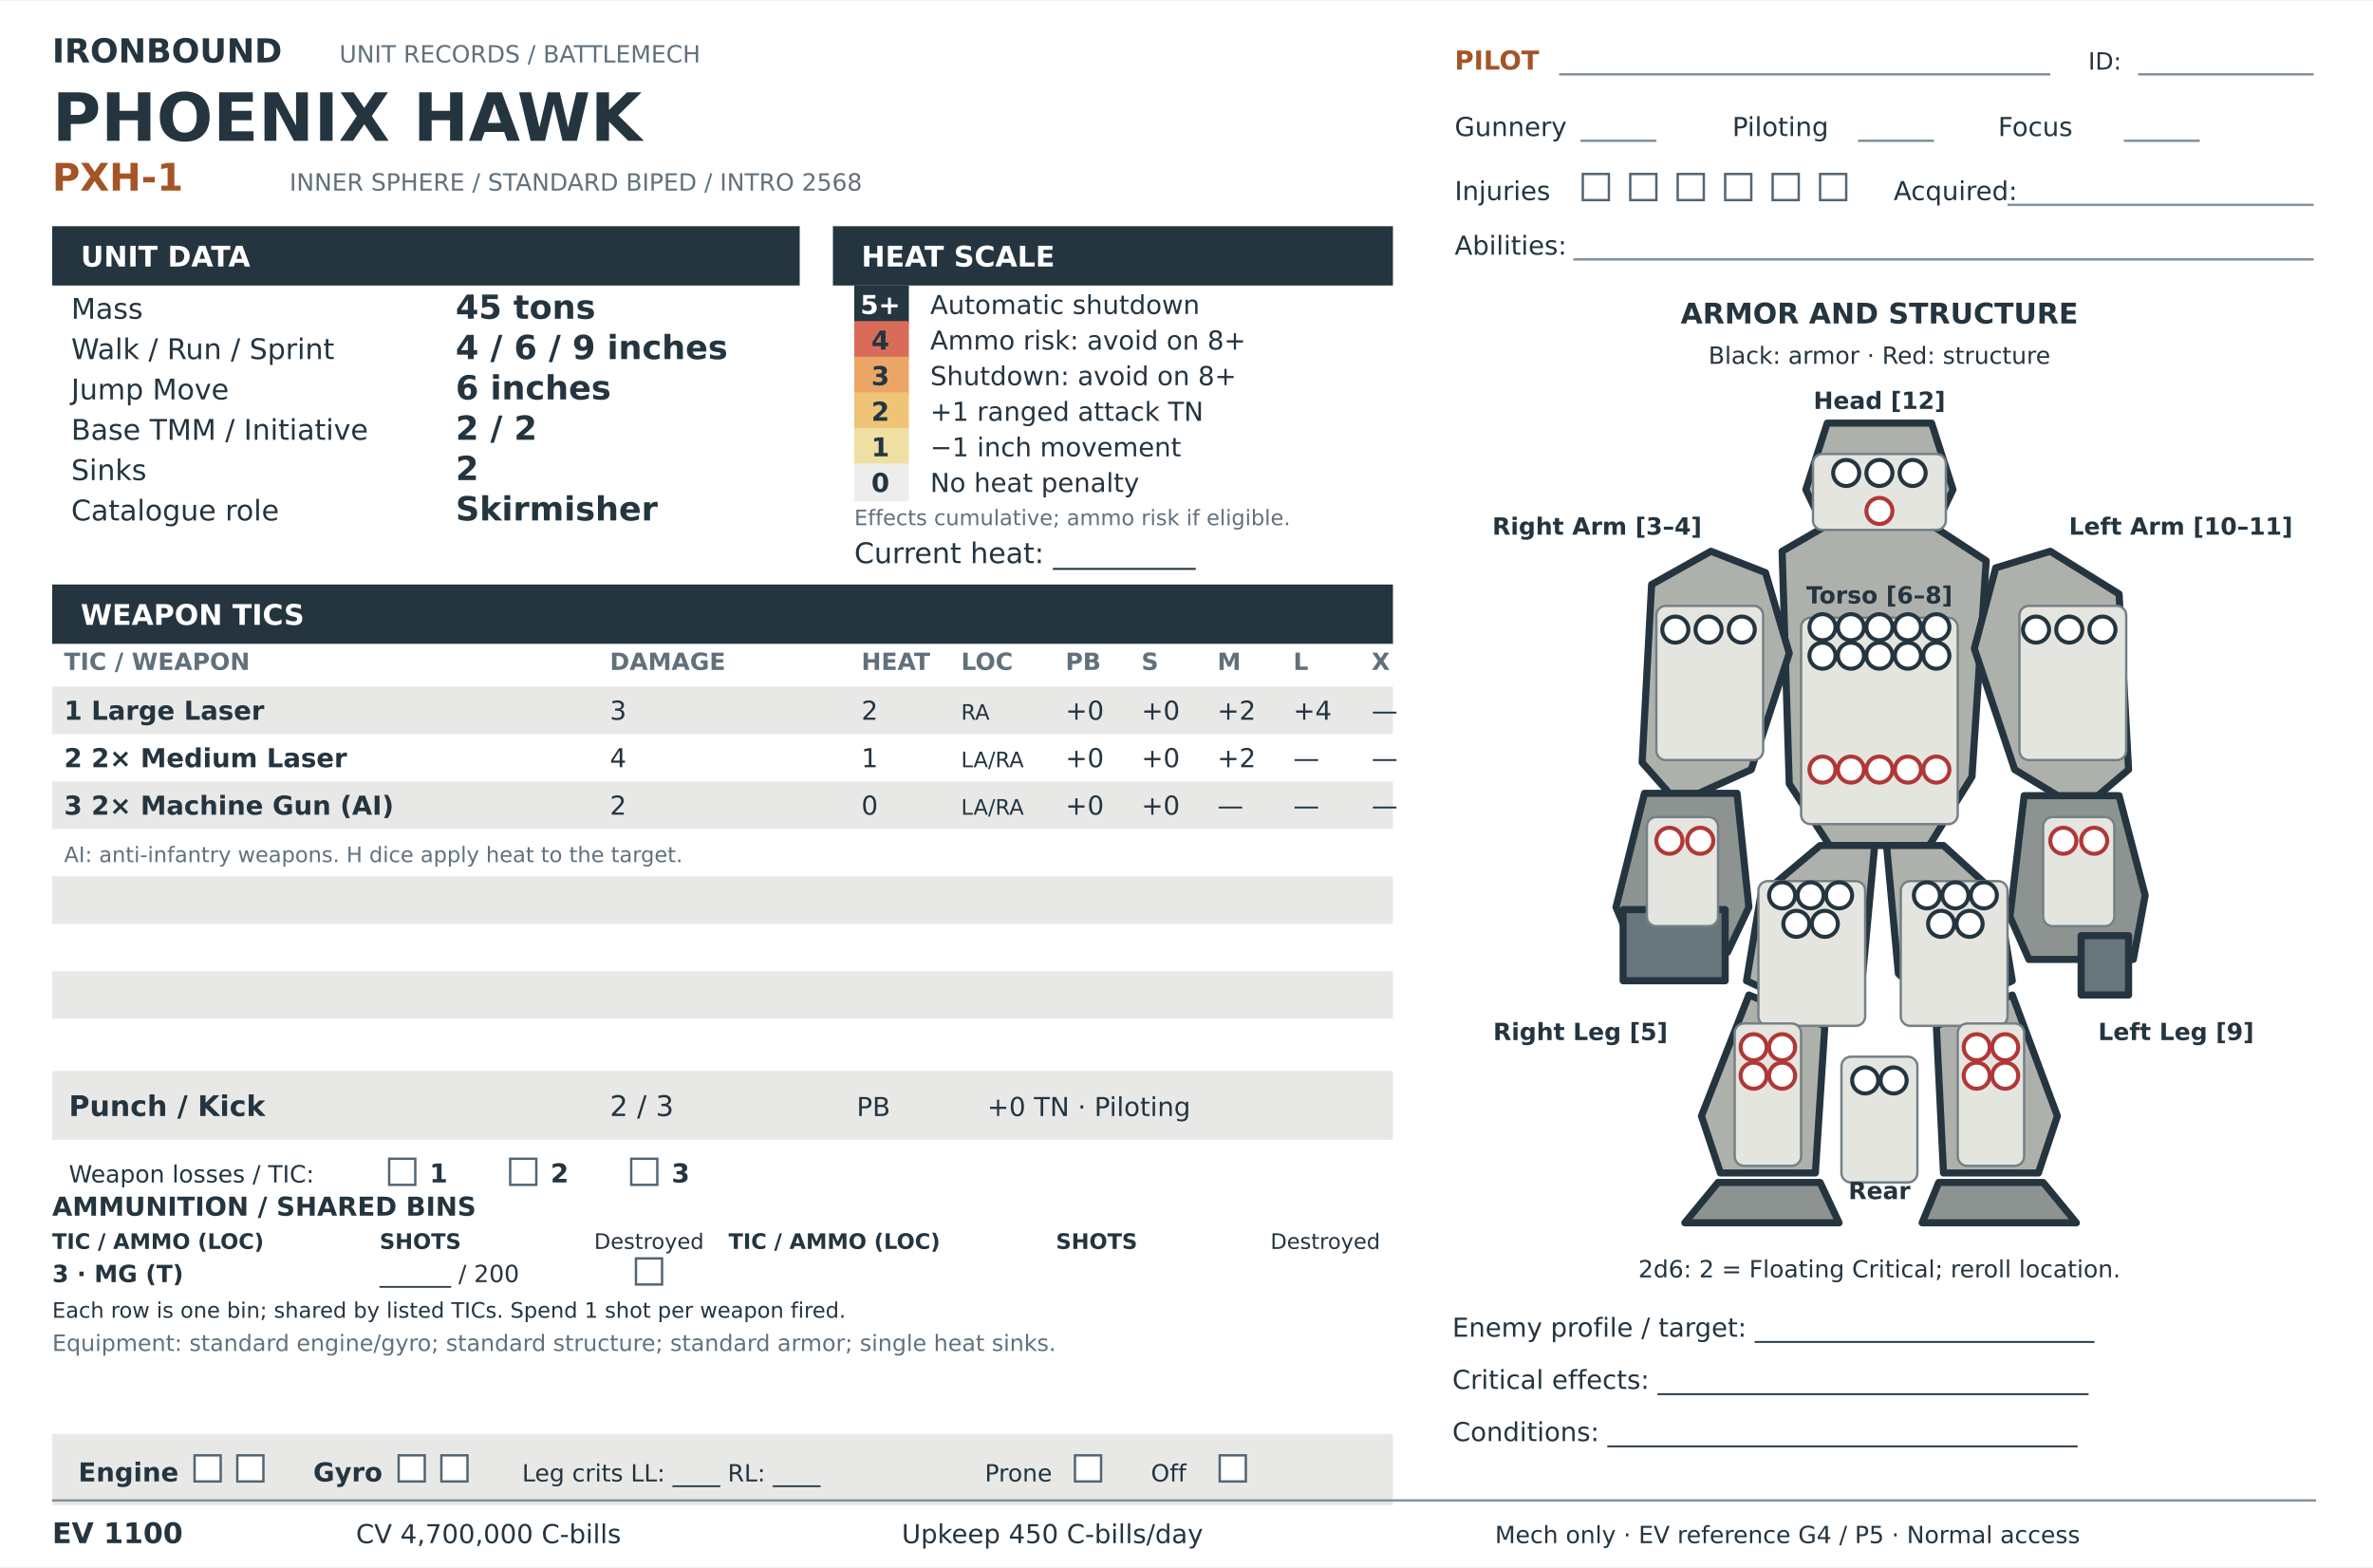
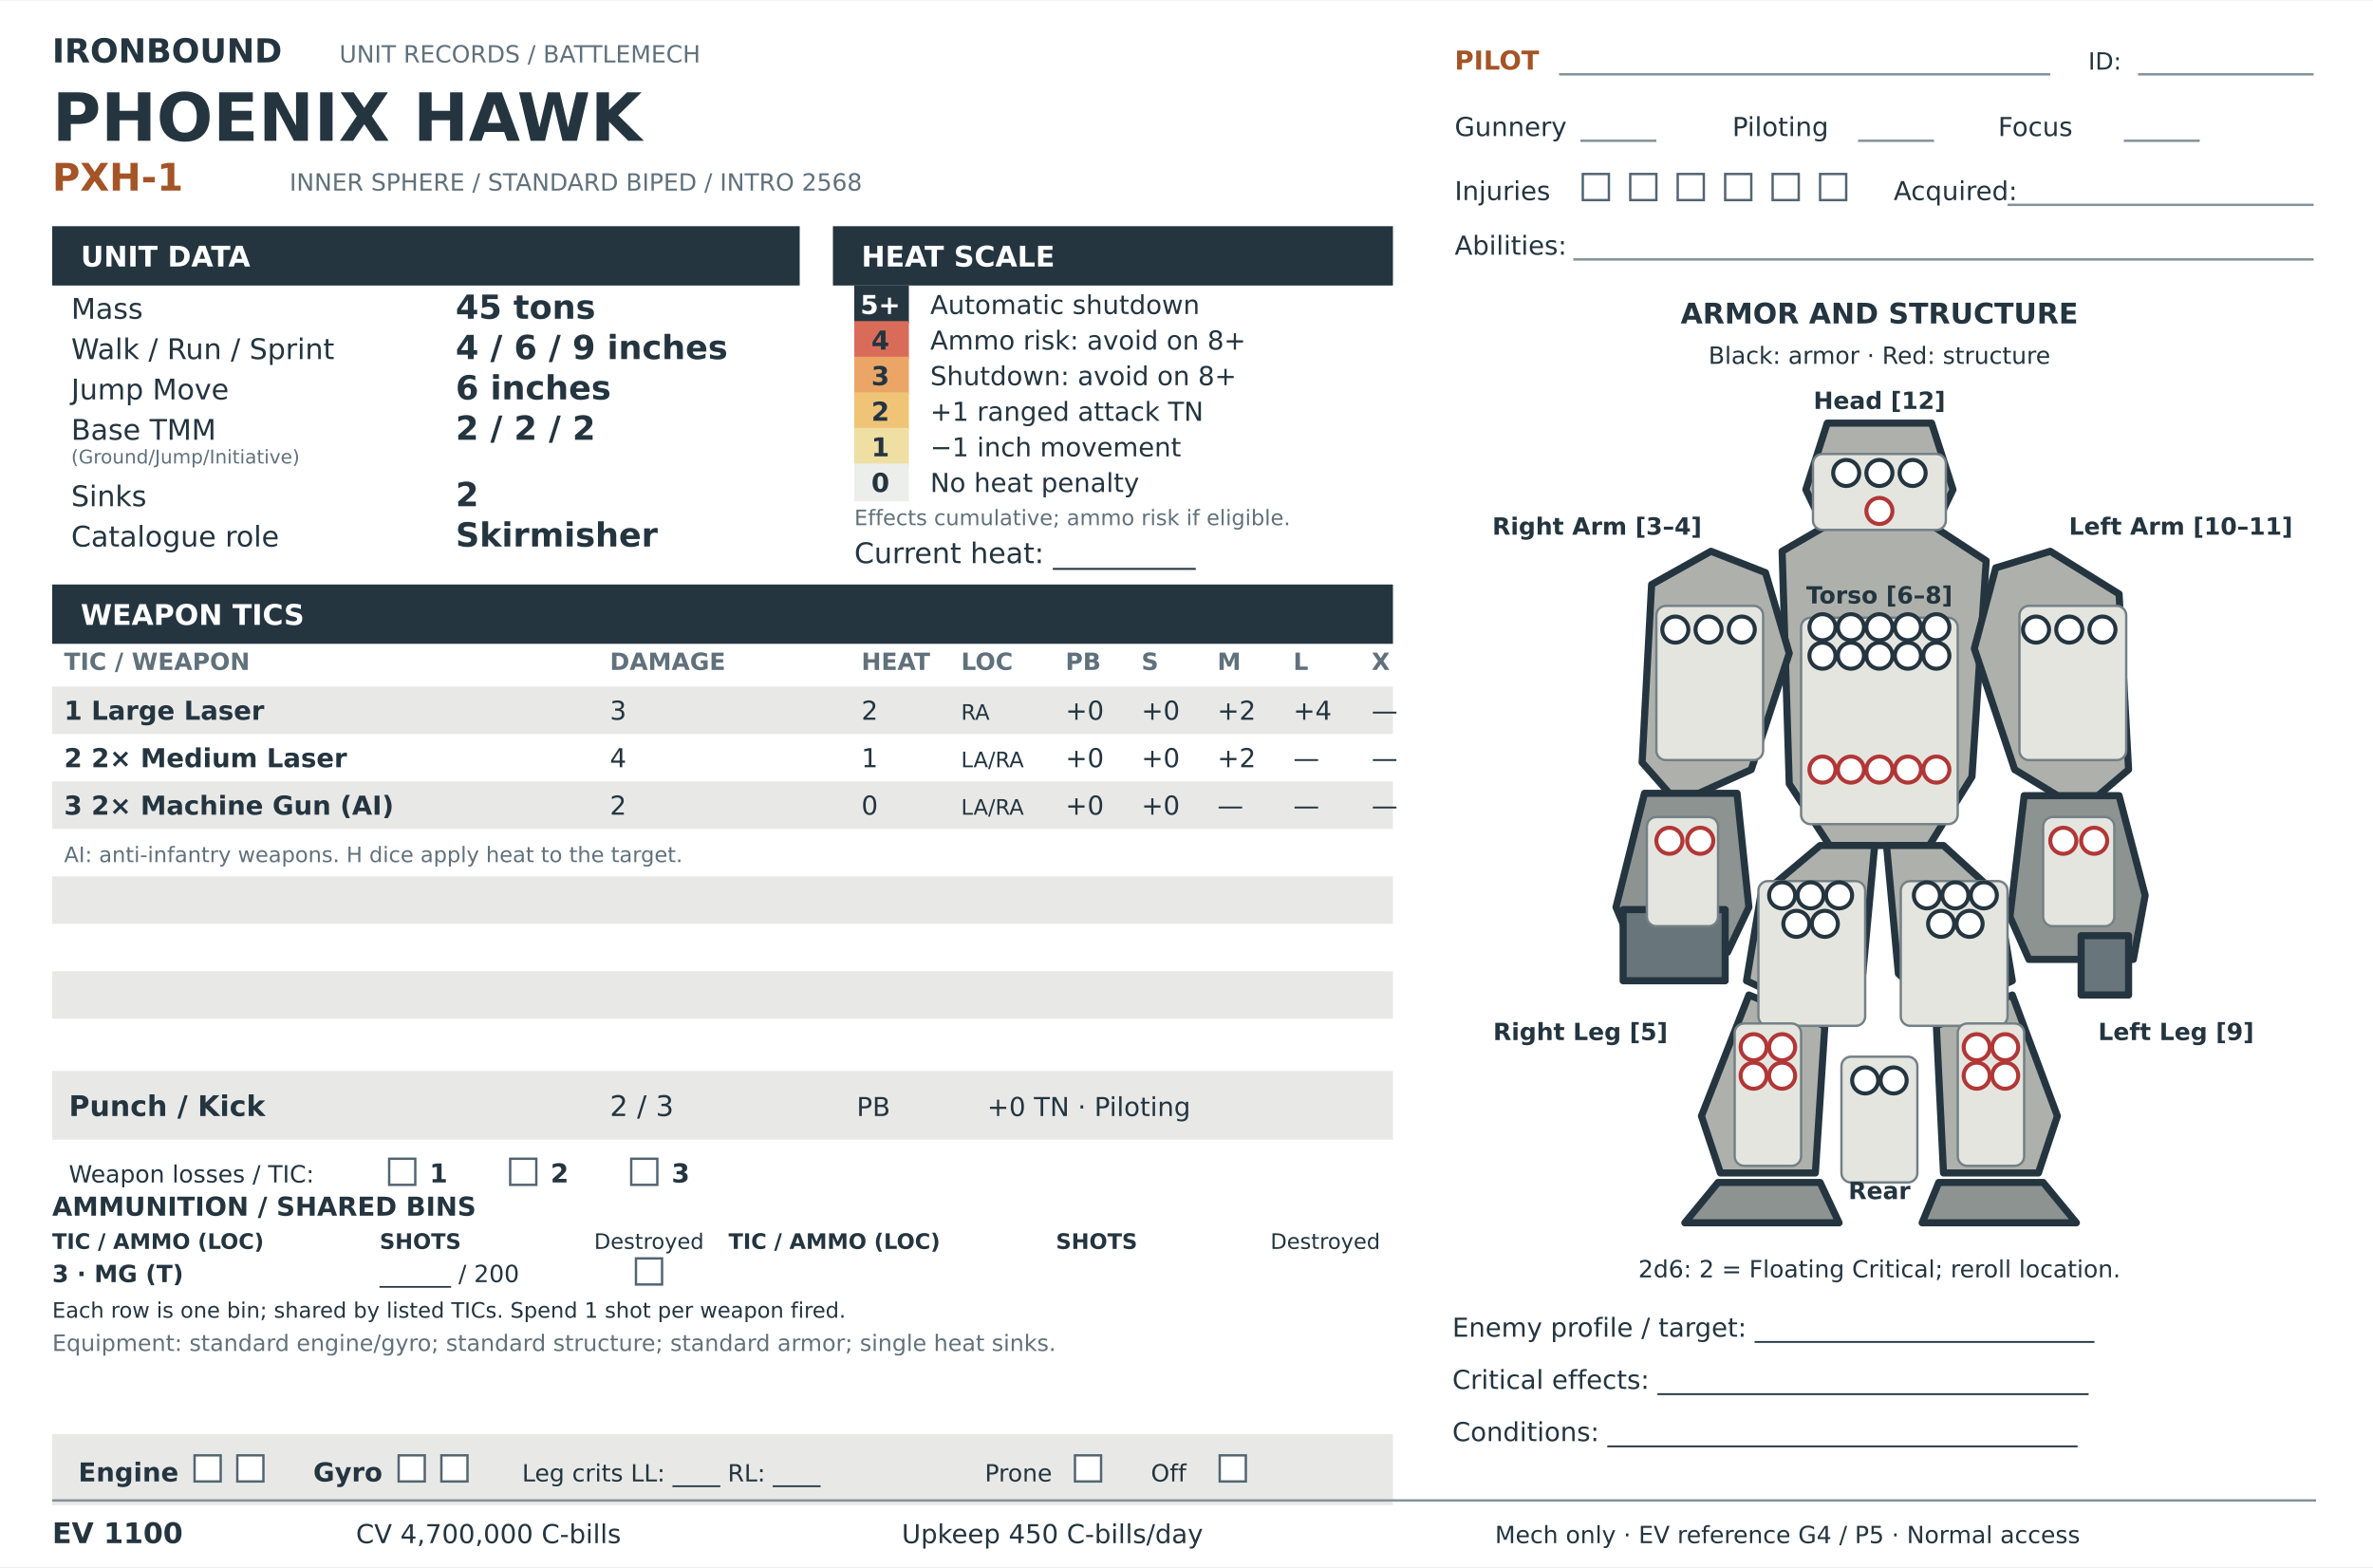
<svg xmlns="http://www.w3.org/2000/svg" width="277mm" height="183mm" viewBox="0 0 1000 660" role="img" aria-labelledby="title desc">
  <g font-family="Arial, Helvetica, sans-serif">
    <rect x="0" y="0" width="1000" height="660" rx="0" fill="#fff" stroke="none" />
    <text x="22" y="26" font-family="DejaVu Sans, Arial, sans-serif" font-size="14" font-weight="bold" fill="#243540" text-anchor="start">IRONBOUND</text>
    <text x="143" y="26" font-family="DejaVu Sans, Arial, sans-serif" font-size="10" fill="#61717c" text-anchor="start">UNIT RECORDS / BATTLEMECH</text>
    <text x="22" y="59" font-family="DejaVu Sans, Arial, sans-serif" font-size="28" font-weight="bold" fill="#243540" text-anchor="start">PHOENIX HAWK</text>
    <text x="22" y="80" font-family="DejaVu Sans, Arial, sans-serif" font-size="16" font-weight="bold" fill="#a45426" text-anchor="start">PXH-1</text>
    <text x="122" y="80" font-family="DejaVu Sans, Arial, sans-serif" font-size="10" fill="#61717c" text-anchor="start">INNER SPHERE / STANDARD BIPED / INTRO 2568</text>
    <text x="613" y="29" font-family="DejaVu Sans, Arial, sans-serif" font-size="11" font-weight="bold" fill="#a45426" text-anchor="start">PILOT</text>
    <path d="M657 31H864" fill="none" stroke="#83919a" />
    <text x="880" y="29" font-family="DejaVu Sans, Arial, sans-serif" font-size="10" fill="#243540" text-anchor="start">ID:</text>
    <path d="M901 31H975" fill="none" stroke="#83919a" />
    <text x="613" y="57" font-family="DejaVu Sans, Arial, sans-serif" font-size="11" fill="#243540" text-anchor="start">Gunnery</text>
    <path d="M666 59H698" fill="none" stroke="#83919a" />
    <text x="730" y="57" font-family="DejaVu Sans, Arial, sans-serif" font-size="11" fill="#243540" text-anchor="start">Piloting</text>
    <path d="M783 59H815" fill="none" stroke="#83919a" />
    <text x="842" y="57" font-family="DejaVu Sans, Arial, sans-serif" font-size="11" fill="#243540" text-anchor="start">Focus</text>
    <path d="M895 59H927" fill="none" stroke="#83919a" />
    <text x="613" y="84" font-family="DejaVu Sans, Arial, sans-serif" font-size="11" fill="#243540" text-anchor="start">Injuries</text>
    <rect x="667" y="73" width="11" height="11" rx="0" fill="#fff" stroke="#536572" />
    <rect x="687" y="73" width="11" height="11" rx="0" fill="#fff" stroke="#536572" />
    <rect x="707" y="73" width="11" height="11" rx="0" fill="#fff" stroke="#536572" />
    <rect x="727" y="73" width="11" height="11" rx="0" fill="#fff" stroke="#536572" />
    <rect x="747" y="73" width="11" height="11" rx="0" fill="#fff" stroke="#536572" />
    <rect x="767" y="73" width="11" height="11" rx="0" fill="#fff" stroke="#536572" />
    <text x="798" y="84" font-family="DejaVu Sans, Arial, sans-serif" font-size="11" fill="#243540" text-anchor="start">Acquired:</text>
    <path d="M846 86H975" fill="none" stroke="#83919a" />
    <text x="613" y="107" font-family="DejaVu Sans, Arial, sans-serif" font-size="11" fill="#243540" text-anchor="start">Abilities:</text>
    <path d="M663 109H975" fill="none" stroke="#83919a" />
    <rect x="22" y="95" width="315" height="25" rx="0" fill="#243540" stroke="none" />
    <text x="34" y="112" font-family="DejaVu Sans, Arial, sans-serif" font-size="12" font-weight="bold" fill="#fff" text-anchor="start">UNIT DATA</text>
    <rect x="351" y="95" width="236" height="25" rx="0" fill="#243540" stroke="none" />
    <text x="363" y="112" font-family="DejaVu Sans, Arial, sans-serif" font-size="12" font-weight="bold" fill="#fff" text-anchor="start">HEAT SCALE</text>
    <text x="30" y="134" font-family="DejaVu Sans, Arial, sans-serif" font-size="12" fill="#243540" text-anchor="start">Mass</text>
    <text x="192" y="134" font-family="DejaVu Sans, Arial, sans-serif" font-size="14" font-weight="bold" fill="#243540" text-anchor="start">45 tons</text>
    <text x="30" y="151" font-family="DejaVu Sans, Arial, sans-serif" font-size="12" fill="#243540" text-anchor="start">Walk / Run / Sprint</text>
    <text x="192" y="151" font-family="DejaVu Sans, Arial, sans-serif" font-size="14" font-weight="bold" fill="#243540" text-anchor="start">4 / 6 / 9 inches</text>
    <text x="30" y="168" font-family="DejaVu Sans, Arial, sans-serif" font-size="12" fill="#243540" text-anchor="start">Jump Move</text>
    <text x="192" y="168" font-family="DejaVu Sans, Arial, sans-serif" font-size="14" font-weight="bold" fill="#243540" text-anchor="start">6 inches</text>
-     <text x="30" y="185" font-family="DejaVu Sans, Arial, sans-serif" font-size="12" fill="#243540" text-anchor="start">Base TMM / Initiative</text>
-     <text x="192" y="185" font-family="DejaVu Sans, Arial, sans-serif" font-size="14" font-weight="bold" fill="#243540" text-anchor="start">2 / 2</text>
-     <text x="30" y="202" font-family="DejaVu Sans, Arial, sans-serif" font-size="12" fill="#243540" text-anchor="start">Sinks</text>
-     <text x="192" y="202" font-family="DejaVu Sans, Arial, sans-serif" font-size="14" font-weight="bold" fill="#243540" text-anchor="start">2</text>
-     <text x="30" y="219" font-family="DejaVu Sans, Arial, sans-serif" font-size="12" fill="#243540" text-anchor="start">Catalogue role</text>
-     <text x="192" y="219" font-family="DejaVu Sans, Arial, sans-serif" font-size="14" font-weight="bold" fill="#243540" text-anchor="start">Skirmisher</text>
+     <text x="30" y="185" font-family="DejaVu Sans, Arial, sans-serif" font-size="12" fill="#243540" text-anchor="start">Base TMM</text>
+     <text x="30" y="195" font-family="DejaVu Sans, Arial, sans-serif" font-size="8" fill="#61717c" text-anchor="start">(Ground/Jump/Initiative)</text>
+     <text x="192" y="185" font-family="DejaVu Sans, Arial, sans-serif" font-size="14" font-weight="bold" fill="#243540" text-anchor="start">2 / 2 / 2</text>
+     <text x="30" y="213" font-family="DejaVu Sans, Arial, sans-serif" font-size="12" fill="#243540" text-anchor="start">Sinks</text>
+     <text x="192" y="213" font-family="DejaVu Sans, Arial, sans-serif" font-size="14" font-weight="bold" fill="#243540" text-anchor="start">2</text>
+     <text x="30" y="230" font-family="DejaVu Sans, Arial, sans-serif" font-size="12" fill="#243540" text-anchor="start">Catalogue role</text>
+     <text x="192" y="230" font-family="DejaVu Sans, Arial, sans-serif" font-size="14" font-weight="bold" fill="#243540" text-anchor="start">Skirmisher</text>
    <rect x="360" y="120" width="23" height="16" rx="0" fill="#263640" stroke="none" />
    <text x="371" y="132" font-family="DejaVu Sans, Arial, sans-serif" font-size="11" font-weight="bold" fill="#fff" text-anchor="middle">5+</text>
    <text x="392" y="132" font-family="DejaVu Sans, Arial, sans-serif" font-size="11" fill="#243540" text-anchor="start">Automatic shutdown</text>
    <rect x="360" y="135" width="23" height="16" rx="0" fill="#d96c59" stroke="none" />
    <text x="371" y="147" font-family="DejaVu Sans, Arial, sans-serif" font-size="11" font-weight="bold" fill="#243540" text-anchor="middle">4</text>
    <text x="392" y="147" font-family="DejaVu Sans, Arial, sans-serif" font-size="11" fill="#243540" text-anchor="start">Ammo risk: avoid on 8+</text>
    <rect x="360" y="150" width="23" height="16" rx="0" fill="#eba667" stroke="none" />
    <text x="371" y="162" font-family="DejaVu Sans, Arial, sans-serif" font-size="11" font-weight="bold" fill="#243540" text-anchor="middle">3</text>
    <text x="392" y="162" font-family="DejaVu Sans, Arial, sans-serif" font-size="11" fill="#243540" text-anchor="start">Shutdown: avoid on 8+</text>
    <rect x="360" y="165" width="23" height="16" rx="0" fill="#f0c476" stroke="none" />
    <text x="371" y="177" font-family="DejaVu Sans, Arial, sans-serif" font-size="11" font-weight="bold" fill="#243540" text-anchor="middle">2</text>
    <text x="392" y="177" font-family="DejaVu Sans, Arial, sans-serif" font-size="11" fill="#243540" text-anchor="start">+1 ranged attack TN</text>
    <rect x="360" y="180" width="23" height="16" rx="0" fill="#efdfa2" stroke="none" />
    <text x="371" y="192" font-family="DejaVu Sans, Arial, sans-serif" font-size="11" font-weight="bold" fill="#243540" text-anchor="middle">1</text>
    <text x="392" y="192" font-family="DejaVu Sans, Arial, sans-serif" font-size="11" fill="#243540" text-anchor="start">−1 inch movement</text>
    <rect x="360" y="195" width="23" height="16" rx="0" fill="#eceeeb" stroke="none" />
    <text x="371" y="207" font-family="DejaVu Sans, Arial, sans-serif" font-size="11" font-weight="bold" fill="#243540" text-anchor="middle">0</text>
    <text x="392" y="207" font-family="DejaVu Sans, Arial, sans-serif" font-size="11" fill="#243540" text-anchor="start">No heat penalty</text>
    <text x="360" y="221" font-family="DejaVu Sans, Arial, sans-serif" font-size="9" fill="#61717c" text-anchor="start">Effects cumulative; ammo risk if eligible.</text>
    <text x="360" y="237" font-family="DejaVu Sans, Arial, sans-serif" font-size="12" fill="#243540" text-anchor="start">Current heat: __________</text>
    <rect x="22" y="246" width="565" height="25" rx="0" fill="#243540" stroke="none" />
    <text x="34" y="263" font-family="DejaVu Sans, Arial, sans-serif" font-size="12" font-weight="bold" fill="#fff" text-anchor="start">WEAPON TICS</text>
    <text x="27" y="282" font-family="DejaVu Sans, Arial, sans-serif" font-size="10" font-weight="bold" fill="#61717c" text-anchor="start">TIC / WEAPON</text>
    <text x="257" y="282" font-family="DejaVu Sans, Arial, sans-serif" font-size="10" font-weight="bold" fill="#61717c" text-anchor="start">DAMAGE</text>
    <text x="363" y="282" font-family="DejaVu Sans, Arial, sans-serif" font-size="10" font-weight="bold" fill="#61717c" text-anchor="start">HEAT</text>
    <text x="405" y="282" font-family="DejaVu Sans, Arial, sans-serif" font-size="10" font-weight="bold" fill="#61717c" text-anchor="start">LOC</text>
    <text x="449" y="282" font-family="DejaVu Sans, Arial, sans-serif" font-size="10" font-weight="bold" fill="#61717c" text-anchor="start">PB</text>
    <text x="481" y="282" font-family="DejaVu Sans, Arial, sans-serif" font-size="10" font-weight="bold" fill="#61717c" text-anchor="start">S</text>
    <text x="513" y="282" font-family="DejaVu Sans, Arial, sans-serif" font-size="10" font-weight="bold" fill="#61717c" text-anchor="start">M</text>
    <text x="545" y="282" font-family="DejaVu Sans, Arial, sans-serif" font-size="10" font-weight="bold" fill="#61717c" text-anchor="start">L</text>
    <text x="578" y="282" font-family="DejaVu Sans, Arial, sans-serif" font-size="10" font-weight="bold" fill="#61717c" text-anchor="start">X</text>
    <rect x="22" y="289" width="565" height="20" rx="0" fill="#e8e9e7" stroke="none" />
    <text x="27" y="303" font-family="DejaVu Sans, Arial, sans-serif" font-size="11" fill="#243540" text-anchor="start" font-weight="bold">1  Large Laser</text>
    <text x="257" y="303" font-family="DejaVu Sans, Arial, sans-serif" font-size="11" fill="#243540" text-anchor="start">3</text>
    <text x="363" y="303" font-family="DejaVu Sans, Arial, sans-serif" font-size="11" fill="#243540" text-anchor="start">2</text>
    <text x="405" y="303" font-family="DejaVu Sans, Arial, sans-serif" font-size="9" fill="#243540" text-anchor="start">RA</text>
    <text x="449" y="303" font-family="DejaVu Sans, Arial, sans-serif" font-size="11" fill="#243540" text-anchor="start">+0</text>
    <text x="481" y="303" font-family="DejaVu Sans, Arial, sans-serif" font-size="11" fill="#243540" text-anchor="start">+0</text>
    <text x="513" y="303" font-family="DejaVu Sans, Arial, sans-serif" font-size="11" fill="#243540" text-anchor="start">+2</text>
    <text x="545" y="303" font-family="DejaVu Sans, Arial, sans-serif" font-size="11" fill="#243540" text-anchor="start">+4</text>
    <text x="578" y="303" font-family="DejaVu Sans, Arial, sans-serif" font-size="11" fill="#243540" text-anchor="start">—</text>
    <text x="27" y="323" font-family="DejaVu Sans, Arial, sans-serif" font-size="11" fill="#243540" text-anchor="start" font-weight="bold">2  2× Medium Laser</text>
    <text x="257" y="323" font-family="DejaVu Sans, Arial, sans-serif" font-size="11" fill="#243540" text-anchor="start">4</text>
    <text x="363" y="323" font-family="DejaVu Sans, Arial, sans-serif" font-size="11" fill="#243540" text-anchor="start">1</text>
    <text x="405" y="323" font-family="DejaVu Sans, Arial, sans-serif" font-size="9" fill="#243540" text-anchor="start">LA/RA</text>
    <text x="449" y="323" font-family="DejaVu Sans, Arial, sans-serif" font-size="11" fill="#243540" text-anchor="start">+0</text>
    <text x="481" y="323" font-family="DejaVu Sans, Arial, sans-serif" font-size="11" fill="#243540" text-anchor="start">+0</text>
    <text x="513" y="323" font-family="DejaVu Sans, Arial, sans-serif" font-size="11" fill="#243540" text-anchor="start">+2</text>
    <text x="545" y="323" font-family="DejaVu Sans, Arial, sans-serif" font-size="11" fill="#243540" text-anchor="start">—</text>
    <text x="578" y="323" font-family="DejaVu Sans, Arial, sans-serif" font-size="11" fill="#243540" text-anchor="start">—</text>
    <rect x="22" y="329" width="565" height="20" rx="0" fill="#e8e9e7" stroke="none" />
    <text x="27" y="343" font-family="DejaVu Sans, Arial, sans-serif" font-size="11" fill="#243540" text-anchor="start" font-weight="bold">3  2× Machine Gun (AI)</text>
    <text x="257" y="343" font-family="DejaVu Sans, Arial, sans-serif" font-size="11" fill="#243540" text-anchor="start">2</text>
    <text x="363" y="343" font-family="DejaVu Sans, Arial, sans-serif" font-size="11" fill="#243540" text-anchor="start">0</text>
    <text x="405" y="343" font-family="DejaVu Sans, Arial, sans-serif" font-size="9" fill="#243540" text-anchor="start">LA/RA</text>
    <text x="449" y="343" font-family="DejaVu Sans, Arial, sans-serif" font-size="11" fill="#243540" text-anchor="start">+0</text>
    <text x="481" y="343" font-family="DejaVu Sans, Arial, sans-serif" font-size="11" fill="#243540" text-anchor="start">+0</text>
    <text x="513" y="343" font-family="DejaVu Sans, Arial, sans-serif" font-size="11" fill="#243540" text-anchor="start">—</text>
    <text x="545" y="343" font-family="DejaVu Sans, Arial, sans-serif" font-size="11" fill="#243540" text-anchor="start">—</text>
    <text x="578" y="343" font-family="DejaVu Sans, Arial, sans-serif" font-size="11" fill="#243540" text-anchor="start">—</text>
    <text x="27" y="363" font-family="DejaVu Sans, Arial, sans-serif" font-size="11" fill="#243540" text-anchor="start" font-weight="bold" />
    <text x="257" y="363" font-family="DejaVu Sans, Arial, sans-serif" font-size="11" fill="#243540" text-anchor="start" />
    <text x="363" y="363" font-family="DejaVu Sans, Arial, sans-serif" font-size="11" fill="#243540" text-anchor="start" />
    <text x="405" y="363" font-family="DejaVu Sans, Arial, sans-serif" font-size="9" fill="#243540" text-anchor="start" />
    <text x="449" y="363" font-family="DejaVu Sans, Arial, sans-serif" font-size="11" fill="#243540" text-anchor="start" />
    <text x="481" y="363" font-family="DejaVu Sans, Arial, sans-serif" font-size="11" fill="#243540" text-anchor="start" />
    <text x="513" y="363" font-family="DejaVu Sans, Arial, sans-serif" font-size="11" fill="#243540" text-anchor="start" />
    <text x="545" y="363" font-family="DejaVu Sans, Arial, sans-serif" font-size="11" fill="#243540" text-anchor="start" />
    <text x="578" y="363" font-family="DejaVu Sans, Arial, sans-serif" font-size="11" fill="#243540" text-anchor="start" />
    <rect x="22" y="369" width="565" height="20" rx="0" fill="#e8e9e7" stroke="none" />
    <text x="27" y="383" font-family="DejaVu Sans, Arial, sans-serif" font-size="11" fill="#243540" text-anchor="start" font-weight="bold" />
    <text x="257" y="383" font-family="DejaVu Sans, Arial, sans-serif" font-size="11" fill="#243540" text-anchor="start" />
    <text x="363" y="383" font-family="DejaVu Sans, Arial, sans-serif" font-size="11" fill="#243540" text-anchor="start" />
    <text x="405" y="383" font-family="DejaVu Sans, Arial, sans-serif" font-size="9" fill="#243540" text-anchor="start" />
    <text x="449" y="383" font-family="DejaVu Sans, Arial, sans-serif" font-size="11" fill="#243540" text-anchor="start" />
    <text x="481" y="383" font-family="DejaVu Sans, Arial, sans-serif" font-size="11" fill="#243540" text-anchor="start" />
    <text x="513" y="383" font-family="DejaVu Sans, Arial, sans-serif" font-size="11" fill="#243540" text-anchor="start" />
    <text x="545" y="383" font-family="DejaVu Sans, Arial, sans-serif" font-size="11" fill="#243540" text-anchor="start" />
    <text x="578" y="383" font-family="DejaVu Sans, Arial, sans-serif" font-size="11" fill="#243540" text-anchor="start" />
    <text x="27" y="403" font-family="DejaVu Sans, Arial, sans-serif" font-size="11" fill="#243540" text-anchor="start" font-weight="bold" />
    <text x="257" y="403" font-family="DejaVu Sans, Arial, sans-serif" font-size="11" fill="#243540" text-anchor="start" />
    <text x="363" y="403" font-family="DejaVu Sans, Arial, sans-serif" font-size="11" fill="#243540" text-anchor="start" />
    <text x="405" y="403" font-family="DejaVu Sans, Arial, sans-serif" font-size="9" fill="#243540" text-anchor="start" />
    <text x="449" y="403" font-family="DejaVu Sans, Arial, sans-serif" font-size="11" fill="#243540" text-anchor="start" />
    <text x="481" y="403" font-family="DejaVu Sans, Arial, sans-serif" font-size="11" fill="#243540" text-anchor="start" />
    <text x="513" y="403" font-family="DejaVu Sans, Arial, sans-serif" font-size="11" fill="#243540" text-anchor="start" />
    <text x="545" y="403" font-family="DejaVu Sans, Arial, sans-serif" font-size="11" fill="#243540" text-anchor="start" />
    <text x="578" y="403" font-family="DejaVu Sans, Arial, sans-serif" font-size="11" fill="#243540" text-anchor="start" />
    <rect x="22" y="409" width="565" height="20" rx="0" fill="#e8e9e7" stroke="none" />
    <text x="27" y="423" font-family="DejaVu Sans, Arial, sans-serif" font-size="11" fill="#243540" text-anchor="start" font-weight="bold" />
    <text x="257" y="423" font-family="DejaVu Sans, Arial, sans-serif" font-size="11" fill="#243540" text-anchor="start" />
    <text x="363" y="423" font-family="DejaVu Sans, Arial, sans-serif" font-size="11" fill="#243540" text-anchor="start" />
    <text x="405" y="423" font-family="DejaVu Sans, Arial, sans-serif" font-size="9" fill="#243540" text-anchor="start" />
    <text x="449" y="423" font-family="DejaVu Sans, Arial, sans-serif" font-size="11" fill="#243540" text-anchor="start" />
    <text x="481" y="423" font-family="DejaVu Sans, Arial, sans-serif" font-size="11" fill="#243540" text-anchor="start" />
    <text x="513" y="423" font-family="DejaVu Sans, Arial, sans-serif" font-size="11" fill="#243540" text-anchor="start" />
    <text x="545" y="423" font-family="DejaVu Sans, Arial, sans-serif" font-size="11" fill="#243540" text-anchor="start" />
    <text x="578" y="423" font-family="DejaVu Sans, Arial, sans-serif" font-size="11" fill="#243540" text-anchor="start" />
    <text x="27" y="443" font-family="DejaVu Sans, Arial, sans-serif" font-size="11" fill="#243540" text-anchor="start" font-weight="bold" />
    <text x="257" y="443" font-family="DejaVu Sans, Arial, sans-serif" font-size="11" fill="#243540" text-anchor="start" />
    <text x="363" y="443" font-family="DejaVu Sans, Arial, sans-serif" font-size="11" fill="#243540" text-anchor="start" />
    <text x="405" y="443" font-family="DejaVu Sans, Arial, sans-serif" font-size="9" fill="#243540" text-anchor="start" />
    <text x="449" y="443" font-family="DejaVu Sans, Arial, sans-serif" font-size="11" fill="#243540" text-anchor="start" />
    <text x="481" y="443" font-family="DejaVu Sans, Arial, sans-serif" font-size="11" fill="#243540" text-anchor="start" />
    <text x="513" y="443" font-family="DejaVu Sans, Arial, sans-serif" font-size="11" fill="#243540" text-anchor="start" />
    <text x="545" y="443" font-family="DejaVu Sans, Arial, sans-serif" font-size="11" fill="#243540" text-anchor="start" />
    <text x="578" y="443" font-family="DejaVu Sans, Arial, sans-serif" font-size="11" fill="#243540" text-anchor="start" />
    <rect x="22" y="451" width="565" height="29" rx="0" fill="#e8e9e7" stroke="none" />
    <text x="29" y="470" font-family="DejaVu Sans, Arial, sans-serif" font-size="12" font-weight="bold" fill="#243540" text-anchor="start">Punch / Kick</text>
    <text x="257" y="470" font-family="DejaVu Sans, Arial, sans-serif" font-size="12" fill="#243540" text-anchor="start">2 / 3</text>
    <text x="361" y="470" font-family="DejaVu Sans, Arial, sans-serif" font-size="11" fill="#243540" text-anchor="start">PB</text>
    <text x="416" y="470" font-family="DejaVu Sans, Arial, sans-serif" font-size="11" fill="#243540" text-anchor="start">+0 TN · Piloting</text>
    <rect x="22" y="604" width="565" height="30" rx="0" fill="#e8e9e7" stroke="none" />
    <text x="33" y="624" font-family="DejaVu Sans, Arial, sans-serif" font-size="11" font-weight="bold" fill="#243540" text-anchor="start">Engine</text>
    <rect x="82" y="613" width="11" height="11" rx="0" fill="#fff" stroke="#536572" />
    <rect x="100" y="613" width="11" height="11" rx="0" fill="#fff" stroke="#536572" />
    <text x="132" y="624" font-family="DejaVu Sans, Arial, sans-serif" font-size="11" font-weight="bold" fill="#243540" text-anchor="start">Gyro</text>
    <rect x="168" y="613" width="11" height="11" rx="0" fill="#fff" stroke="#536572" />
    <rect x="186" y="613" width="11" height="11" rx="0" fill="#fff" stroke="#536572" />
    <text x="220" y="624" font-family="DejaVu Sans, Arial, sans-serif" font-size="10" fill="#243540" text-anchor="start">Leg crits  LL: ____  RL: ____</text>
    <text x="415" y="624" font-family="DejaVu Sans, Arial, sans-serif" font-size="10" fill="#243540" text-anchor="start">Prone</text>
    <rect x="453" y="613" width="11" height="11" rx="0" fill="#fff" stroke="#536572" />
    <text x="485" y="624" font-family="DejaVu Sans, Arial, sans-serif" font-size="10" fill="#243540" text-anchor="start">Off</text>
    <rect x="514" y="613" width="11" height="11" rx="0" fill="#fff" stroke="#536572" />
    <g transform="translate(612 120)">
      <text x="180" y="16" font-family="DejaVu Sans, Arial, sans-serif" font-size="12" font-weight="bold" fill="#243540" text-anchor="middle">ARMOR AND STRUCTURE</text>
      <text x="180" y="33" font-family="DejaVu Sans, Arial, sans-serif" font-size="10" fill="#243540" text-anchor="middle">Black: armor · Red: structure</text>
      <path d="M158 58H202L211 86L200 109H160L149 86Z" fill="#aeb1ab" stroke="#243540" stroke-width="3" stroke-linejoin="round" />
      <path d="M139 112L158 101H202L225 116L219 207L201 236H159L142 210Z" fill="#aeb1ab" stroke="#243540" stroke-width="3" stroke-linejoin="round" />
      <path d="M132 121L109 112L84 126L80 201L95 218L126 204L142 155Z" fill="#aeb1ab" stroke="#243540" stroke-width="3" stroke-linejoin="round" />
      <path d="M229 119L252 112L281 130L285 204L265 221L237 204L220 153Z" fill="#aeb1ab" stroke="#243540" stroke-width="3" stroke-linejoin="round" />
      <path d="M81 214H120L125 262L116 281H77L69 262Z" fill="#8d9390" stroke="#243540" stroke-width="3" stroke-linejoin="round" />
      <path d="M241 215H281L292 257L287 284H243L235 266Z" fill="#8d9390" stroke="#243540" stroke-width="3" stroke-linejoin="round" />
      <path d="M72 263H115V293H72Z" fill="#68757a" stroke="#243540" stroke-width="3" stroke-linejoin="round" />
      <path d="M265 274H285V299H265Z" fill="#68757a" stroke="#243540" stroke-width="3" stroke-linejoin="round" />
      <path d="M155 236H178L173 290L154 307L124 293L130 257Z" fill="#aeb1ab" stroke="#243540" stroke-width="3" stroke-linejoin="round" />
      <path d="M183 236H207L230 257L236 293L206 307L188 290Z" fill="#aeb1ab" stroke="#243540" stroke-width="3" stroke-linejoin="round" />
      <path d="M125 299L157 312L153 374H113L105 350Z" fill="#aeb1ab" stroke="#243540" stroke-width="3" stroke-linejoin="round" />
      <path d="M204 312L236 299L255 350L247 374H207Z" fill="#aeb1ab" stroke="#243540" stroke-width="3" stroke-linejoin="round" />
      <path d="M112 378H155L163 395H98Z" fill="#8d9390" stroke="#243540" stroke-width="3" stroke-linejoin="round" />
      <path d="M205 378H249L263 395H198Z" fill="#8d9390" stroke="#243540" stroke-width="3" stroke-linejoin="round" />
      <rect x="152" y="71" width="56" height="32" rx="4" fill="#e4e5df" stroke="#748086" />
      <rect x="147" y="140" width="66" height="87" rx="4" fill="#e4e5df" stroke="#748086" />
      <rect x="86" y="135" width="45" height="65" rx="4" fill="#e4e5df" stroke="#748086" />
      <rect x="239" y="135" width="45" height="65" rx="4" fill="#e4e5df" stroke="#748086" />
      <rect x="82" y="224" width="30" height="46" rx="4" fill="#e4e5df" stroke="#748086" />
      <rect x="249" y="224" width="30" height="46" rx="4" fill="#e4e5df" stroke="#748086" />
      <rect x="129" y="251" width="45" height="61" rx="4" fill="#e4e5df" stroke="#748086" />
      <rect x="189" y="251" width="45" height="61" rx="4" fill="#e4e5df" stroke="#748086" />
      <rect x="119" y="311" width="28" height="60" rx="4" fill="#e4e5df" stroke="#748086" />
      <rect x="213" y="311" width="28" height="60" rx="4" fill="#e4e5df" stroke="#748086" />
      <rect x="164" y="325" width="32" height="53" rx="4" fill="#e4e5df" stroke="#748086" />
      <text x="180" y="52" font-family="DejaVu Sans, Arial, sans-serif" font-size="10" font-weight="bold" fill="#243540" text-anchor="middle">Head [12]</text>
      <text x="180" y="134" font-family="DejaVu Sans, Arial, sans-serif" font-size="10" font-weight="bold" fill="#243540" text-anchor="middle">Torso [6–8]</text>
      <text x="61" y="105" font-family="DejaVu Sans, Arial, sans-serif" font-size="10" font-weight="bold" fill="#243540" text-anchor="middle">Right Arm [3–4]</text>
      <text x="307" y="105" font-family="DejaVu Sans, Arial, sans-serif" font-size="10" font-weight="bold" fill="#243540" text-anchor="middle">Left Arm [10–11]</text>
      <text x="54" y="318" font-family="DejaVu Sans, Arial, sans-serif" font-size="10" font-weight="bold" fill="#243540" text-anchor="middle">Right Leg [5]</text>
      <text x="305" y="318" font-family="DejaVu Sans, Arial, sans-serif" font-size="10" font-weight="bold" fill="#243540" text-anchor="middle">Left Leg [9]</text>
      <text x="180" y="385" font-family="DejaVu Sans, Arial, sans-serif" font-size="10" font-weight="bold" fill="#243540" text-anchor="middle">Rear</text>
      <text x="180" y="418" font-family="DejaVu Sans, Arial, sans-serif" font-size="10" fill="#243540" text-anchor="middle">2d6: 2 = Floating Critical; reroll location.</text>
      <text x="0" y="443" font-family="DejaVu Sans, Arial, sans-serif" font-size="11" fill="#243540" text-anchor="start">Enemy profile / target: __________________________</text>
      <text x="0" y="465" font-family="DejaVu Sans, Arial, sans-serif" font-size="11" fill="#243540" text-anchor="start">Critical effects: _________________________________</text>
      <text x="0" y="487" font-family="DejaVu Sans, Arial, sans-serif" font-size="11" fill="#243540" text-anchor="start">Conditions: ____________________________________</text>
      <circle cx="166.0" cy="79" r="5.5" fill="#fff" stroke="#243540" stroke-width="1.7" />
      <circle cx="180.0" cy="79" r="5.5" fill="#fff" stroke="#243540" stroke-width="1.7" />
      <circle cx="194.0" cy="79" r="5.5" fill="#fff" stroke="#243540" stroke-width="1.7" />
      <circle cx="180.0" cy="95" r="5.5" fill="#fff" stroke="#b13737" stroke-width="1.7" />
      <circle cx="156.0" cy="144" r="5.5" fill="#fff" stroke="#243540" stroke-width="1.7" />
      <circle cx="168.0" cy="144" r="5.5" fill="#fff" stroke="#243540" stroke-width="1.7" />
      <circle cx="180.0" cy="144" r="5.5" fill="#fff" stroke="#243540" stroke-width="1.7" />
      <circle cx="192.0" cy="144" r="5.5" fill="#fff" stroke="#243540" stroke-width="1.7" />
      <circle cx="204.0" cy="144" r="5.5" fill="#fff" stroke="#243540" stroke-width="1.7" />
      <circle cx="156.0" cy="156" r="5.5" fill="#fff" stroke="#243540" stroke-width="1.7" />
      <circle cx="168.0" cy="156" r="5.5" fill="#fff" stroke="#243540" stroke-width="1.7" />
      <circle cx="180.0" cy="156" r="5.5" fill="#fff" stroke="#243540" stroke-width="1.7" />
      <circle cx="192.0" cy="156" r="5.5" fill="#fff" stroke="#243540" stroke-width="1.7" />
      <circle cx="204.0" cy="156" r="5.5" fill="#fff" stroke="#243540" stroke-width="1.7" />
      <circle cx="156.0" cy="204" r="5.5" fill="#fff" stroke="#b13737" stroke-width="1.7" />
      <circle cx="168.0" cy="204" r="5.5" fill="#fff" stroke="#b13737" stroke-width="1.7" />
      <circle cx="180.0" cy="204" r="5.5" fill="#fff" stroke="#b13737" stroke-width="1.7" />
      <circle cx="192.0" cy="204" r="5.5" fill="#fff" stroke="#b13737" stroke-width="1.7" />
      <circle cx="204.0" cy="204" r="5.5" fill="#fff" stroke="#b13737" stroke-width="1.7" />
      <circle cx="94.0" cy="145" r="5.5" fill="#fff" stroke="#243540" stroke-width="1.7" />
      <circle cx="108.0" cy="145" r="5.5" fill="#fff" stroke="#243540" stroke-width="1.7" />
      <circle cx="122.0" cy="145" r="5.5" fill="#fff" stroke="#243540" stroke-width="1.7" />
      <circle cx="91.5" cy="234" r="5.5" fill="#fff" stroke="#b13737" stroke-width="1.7" />
      <circle cx="104.5" cy="234" r="5.5" fill="#fff" stroke="#b13737" stroke-width="1.7" />
      <circle cx="246.0" cy="145" r="5.5" fill="#fff" stroke="#243540" stroke-width="1.7" />
      <circle cx="260.0" cy="145" r="5.5" fill="#fff" stroke="#243540" stroke-width="1.7" />
      <circle cx="274.0" cy="145" r="5.5" fill="#fff" stroke="#243540" stroke-width="1.7" />
      <circle cx="257.5" cy="234" r="5.5" fill="#fff" stroke="#b13737" stroke-width="1.7" />
      <circle cx="270.5" cy="234" r="5.5" fill="#fff" stroke="#b13737" stroke-width="1.7" />
      <circle cx="139.0" cy="257" r="5.5" fill="#fff" stroke="#243540" stroke-width="1.7" />
      <circle cx="151.0" cy="257" r="5.5" fill="#fff" stroke="#243540" stroke-width="1.7" />
      <circle cx="163.0" cy="257" r="5.5" fill="#fff" stroke="#243540" stroke-width="1.7" />
      <circle cx="145.0" cy="269" r="5.5" fill="#fff" stroke="#243540" stroke-width="1.7" />
      <circle cx="157.0" cy="269" r="5.5" fill="#fff" stroke="#243540" stroke-width="1.7" />
      <circle cx="127.0" cy="321" r="5.5" fill="#fff" stroke="#b13737" stroke-width="1.7" />
      <circle cx="139.0" cy="321" r="5.5" fill="#fff" stroke="#b13737" stroke-width="1.7" />
      <circle cx="127.0" cy="333" r="5.5" fill="#fff" stroke="#b13737" stroke-width="1.7" />
      <circle cx="139.0" cy="333" r="5.5" fill="#fff" stroke="#b13737" stroke-width="1.7" />
      <circle cx="200.0" cy="257" r="5.5" fill="#fff" stroke="#243540" stroke-width="1.7" />
      <circle cx="212.0" cy="257" r="5.5" fill="#fff" stroke="#243540" stroke-width="1.7" />
      <circle cx="224.0" cy="257" r="5.5" fill="#fff" stroke="#243540" stroke-width="1.7" />
      <circle cx="206.0" cy="269" r="5.5" fill="#fff" stroke="#243540" stroke-width="1.7" />
      <circle cx="218.0" cy="269" r="5.5" fill="#fff" stroke="#243540" stroke-width="1.7" />
      <circle cx="221.0" cy="321" r="5.5" fill="#fff" stroke="#b13737" stroke-width="1.7" />
      <circle cx="233.0" cy="321" r="5.5" fill="#fff" stroke="#b13737" stroke-width="1.7" />
      <circle cx="221.0" cy="333" r="5.5" fill="#fff" stroke="#b13737" stroke-width="1.7" />
      <circle cx="233.0" cy="333" r="5.5" fill="#fff" stroke="#b13737" stroke-width="1.7" />
      <circle cx="174.0" cy="335" r="5.5" fill="#fff" stroke="#243540" stroke-width="1.7" />
      <circle cx="186.0" cy="335" r="5.5" fill="#fff" stroke="#243540" stroke-width="1.7" />
    </g>
    <path d="M22 632H976" fill="none" stroke="#83919a" />
    <text x="22" y="650" font-family="DejaVu Sans, Arial, sans-serif" font-size="12" font-weight="bold" fill="#243540" text-anchor="start">EV 1100</text>
    <text x="150" y="650" font-family="DejaVu Sans, Arial, sans-serif" font-size="11" fill="#243540" text-anchor="start">CV 4,700,000 C-bills</text>
    <text x="380" y="650" font-family="DejaVu Sans, Arial, sans-serif" font-size="11" fill="#243540" text-anchor="start">Upkeep 450 C-bills/day</text>
    <text x="630" y="650" font-family="DejaVu Sans, Arial, sans-serif" font-size="10" fill="#243540" text-anchor="start">Mech only · EV reference G4 / P5 · Normal access</text>
    <text x="29" y="498" font-family="DejaVu Sans, Arial, sans-serif" font-size="10" fill="#243540" text-anchor="start">Weapon losses / TIC:</text>
    <rect x="164" y="488" width="11" height="11" fill="#fff" stroke="#536572" />
    <text x="181" y="498" font-family="DejaVu Sans, Arial, sans-serif" font-size="11" fill="#243540" text-anchor="start" font-weight="bold">1</text>
    <rect x="215" y="488" width="11" height="11" fill="#fff" stroke="#536572" />
    <text x="232" y="498" font-family="DejaVu Sans, Arial, sans-serif" font-size="11" fill="#243540" text-anchor="start" font-weight="bold">2</text>
    <rect x="266" y="488" width="11" height="11" fill="#fff" stroke="#536572" />
    <text x="283" y="498" font-family="DejaVu Sans, Arial, sans-serif" font-size="11" fill="#243540" text-anchor="start" font-weight="bold">3</text>
    <text x="22" y="512" font-family="DejaVu Sans, Arial, sans-serif" font-size="11" fill="#243540" text-anchor="start" font-weight="bold">AMMUNITION / SHARED BINS</text>
    <text x="22" y="526" font-family="DejaVu Sans, Arial, sans-serif" font-size="9" fill="#243540" text-anchor="start" font-weight="bold">TIC / AMMO (LOC)</text>
    <text x="160" y="526" font-family="DejaVu Sans, Arial, sans-serif" font-size="9" fill="#243540" text-anchor="start" font-weight="bold">SHOTS</text>
    <text x="273.5" y="526" font-family="DejaVu Sans, Arial, sans-serif" font-size="9" fill="#243540" text-anchor="middle">Destroyed</text>
    <text x="307" y="526" font-family="DejaVu Sans, Arial, sans-serif" font-size="9" fill="#243540" text-anchor="start" font-weight="bold">TIC / AMMO (LOC)</text>
    <text x="445" y="526" font-family="DejaVu Sans, Arial, sans-serif" font-size="9" fill="#243540" text-anchor="start" font-weight="bold">SHOTS</text>
    <text x="558.5" y="526" font-family="DejaVu Sans, Arial, sans-serif" font-size="9" fill="#243540" text-anchor="middle">Destroyed</text>
    <text x="22" y="540" font-family="DejaVu Sans, Arial, sans-serif" font-size="10" fill="#243540" text-anchor="start" font-weight="bold">3 · MG (T)</text>
    <text x="160" y="540" font-family="DejaVu Sans, Arial, sans-serif" font-size="10" fill="#243540" text-anchor="start">______ / 200</text>
    <rect x="268" y="530" width="11" height="11" fill="#fff" stroke="#536572" />
    <text x="22" y="555" font-family="DejaVu Sans, Arial, sans-serif" font-size="9" fill="#243540" text-anchor="start">Each row is one bin; shared by listed TICs. Spend 1 shot per weapon fired.</text>
    <text x="22" y="569" font-family="DejaVu Sans, Arial, sans-serif" font-size="9.5" fill="#61717c" text-anchor="start">Equipment: standard engine/gyro; standard structure; standard armor; single heat sinks.</text>
    <text x="27" y="363" font-family="DejaVu Sans, Arial, sans-serif" font-size="9" fill="#61717c" text-anchor="start">AI: anti-infantry weapons. H dice apply heat to the target.</text>
  </g>
</svg>
